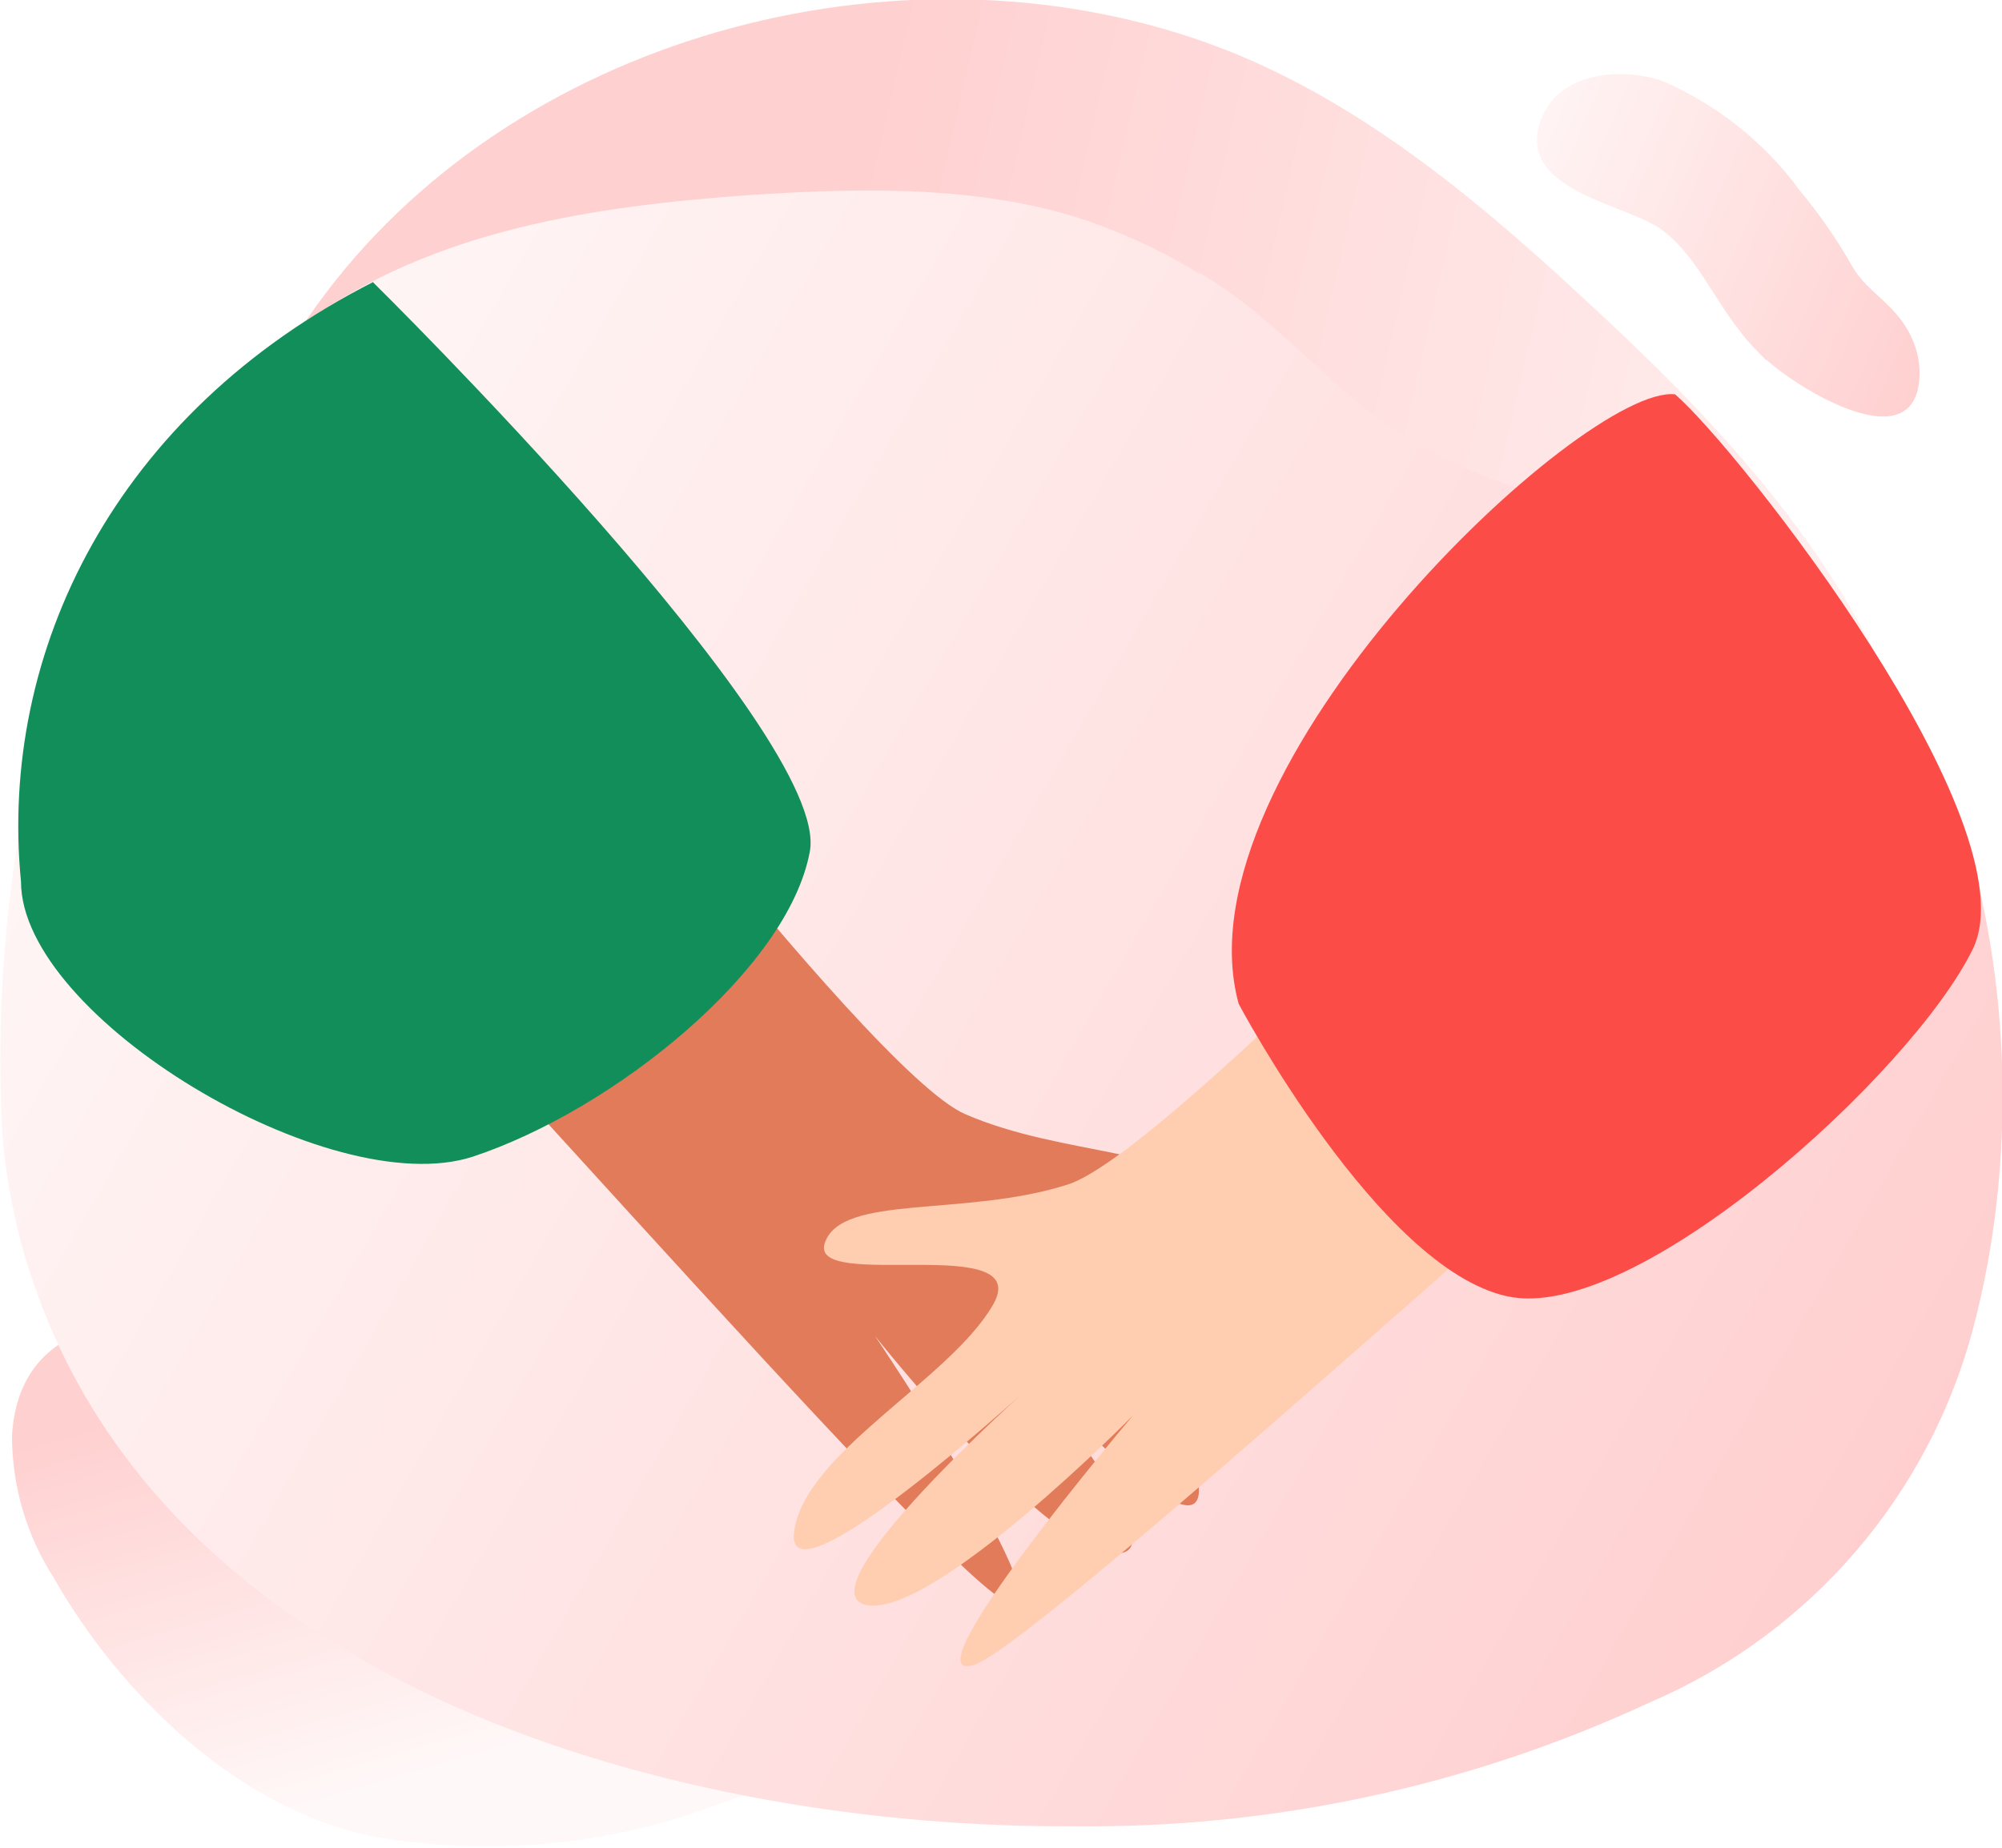
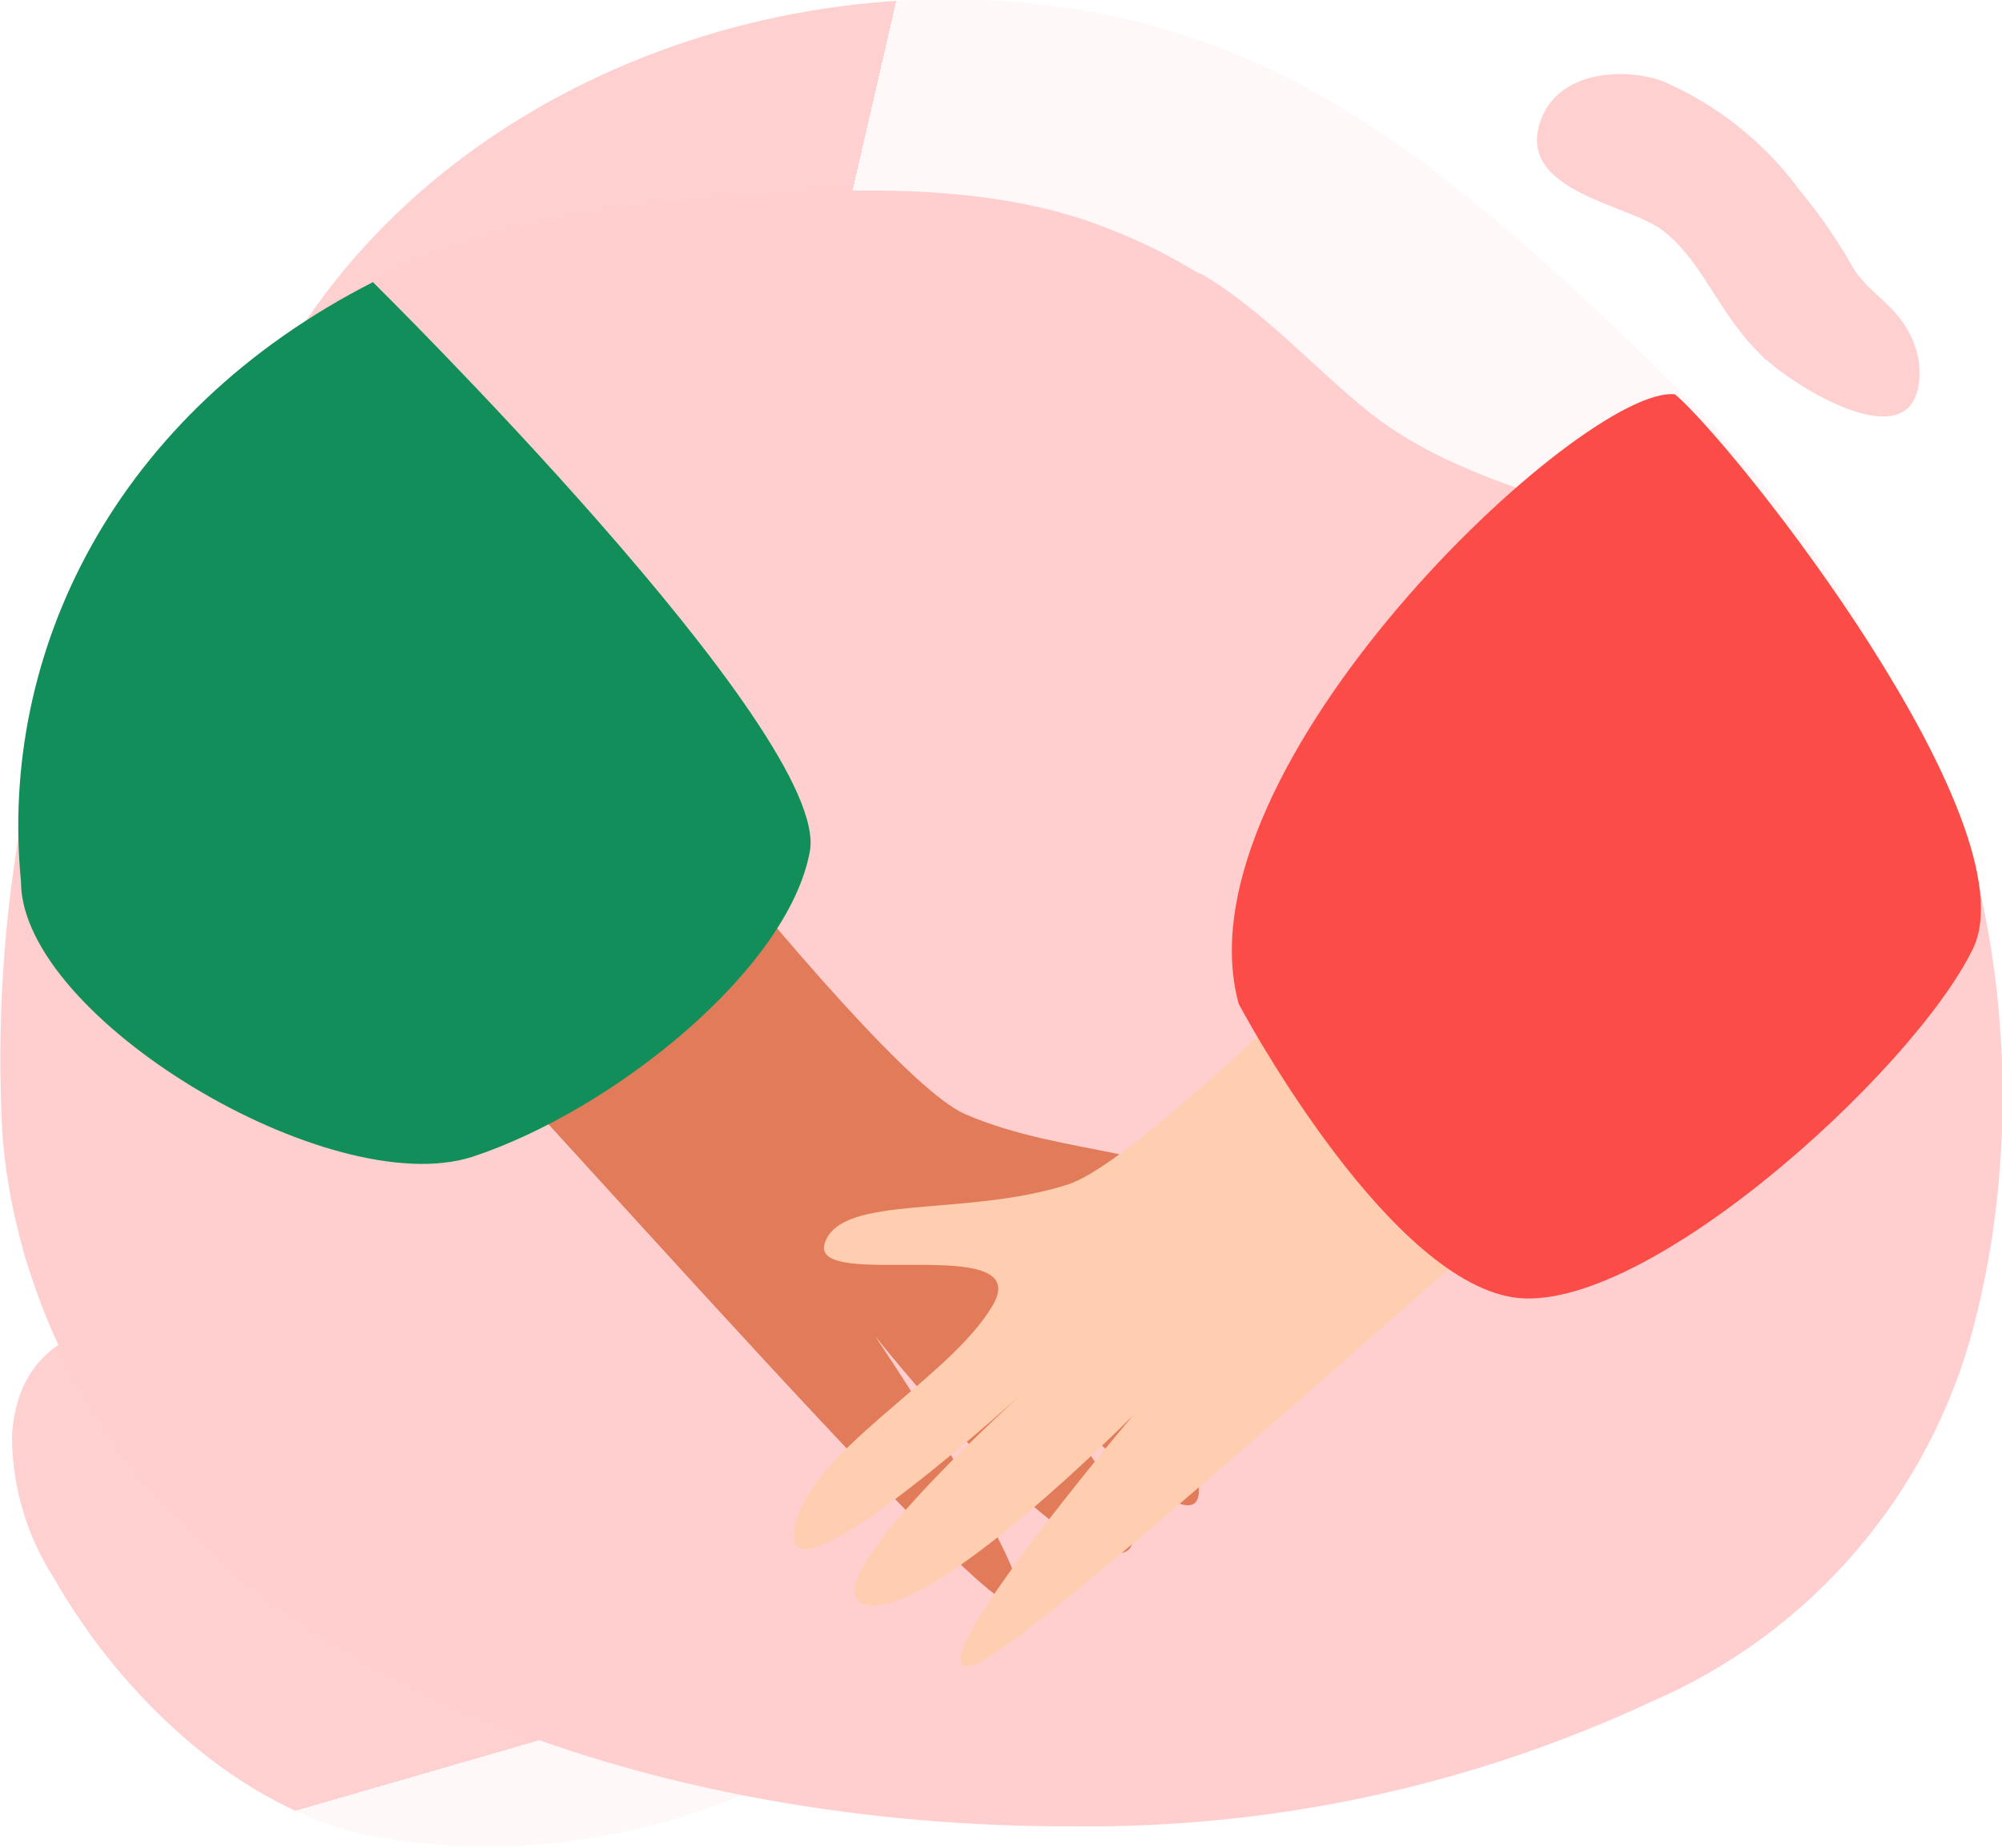
<svg xmlns="http://www.w3.org/2000/svg" fill="none" viewBox="0 0 267 246.4">
-   <path fill="url(#paint0_linear)" d="M107.8 280.3A87.8 87.8 0 0161 285c-18.1-3.5-34-19-42.8-34.5a35 35 0 01-5.6-18.9c.8-15.3 15.3-17 27.6-14.5 6.9 1.4 13.3 4.5 19.5 7.7 10.5 5.2 22.7 7.8 32.1 15 3.2 2.4 5.5 5.4 9.2 7.1 5.6 2.8 12.1 4.1 18 6.6 5 2.2 10.5 5.7 10.5 11.1 0 5.6-5.8 9.2-10.9 11.4a159 159 0 01-10.8 4.3z" transform="translate(-11 -40)" />
-   <path fill="url(#paint1_linear)" d="M52 82.5C77 45.9 128.3 31.2 169.9 45c20 6.6 36.8 20.4 52.3 34.8 13.7 12.6 27 26.2 36.3 42.5 6.3 11 11 24.4 14.1 36.8 4.8 18.6.5 42.5-23.5 40.7-5.7-.4-10.6-2.4-15.8-4.2-4.3-1.4-8.5-.5-12.9-1.2a119.3 119.3 0 01-32-10.7c-20.7-9.8-39.6-23.1-60.9-31.7-17.4-7-36-10.7-54.8-10.7-8 0-16.3.5-23.4-3-17.5-8.8-9.6-32.3-3-45.6A83 83 0 0152 82.5z" transform="translate(-11 -40)" />
-   <path fill="url(#paint2_linear)" d="M246.6 88c4 3.7 20.1 13.8 20.4 2 .1-3-1.2-5.9-3-8-2.1-2.5-4.5-3.8-6.1-6.7-2-3.5-4.3-6.8-6.8-9.8a44.6 44.6 0 00-18.4-14.7c-5.1-1.8-13.8-1.4-16.2 5.2-3.5 9.5 11.6 11.2 16.2 14.7 4.4 3.3 6.8 9 10.3 13.4 1 1.4 2.3 2.7 3.6 4z" transform="translate(-11 -40)" />
-   <path fill="url(#paint3_linear)" d="M171 76.4c8.7 5.1 15.2 12.7 23 18.9 13.2 10.2 31.2 12.3 46.3 19.4a57.9 57.9 0 0132.2 34.8c6.8 21 7.4 45.9 1.7 67.5a75.2 75.2 0 01-43 50 177.7 177.7 0 01-76.9 16.6c-52.2.3-121.6-18.1-139.4-74.2l-.5-1.5c-1.8-6.3-3-12.7-3.2-19.2a182 182 0 0111-70.2A80.8 80.8 0 0151.7 83C69 70.6 90.2 67.5 111.2 66c15.6-1 33.1-1.4 47.9 4.6 4.1 1.6 8.1 3.6 12 6z" transform="translate(-11 -40)" />
+   <path fill="url(#contagion20_linear)" d="M107.8 280.3A87.8 87.8 0 0161 285c-18.1-3.5-34-19-42.8-34.5a35 35 0 01-5.6-18.9c.8-15.3 15.3-17 27.6-14.5 6.9 1.4 13.3 4.5 19.5 7.7 10.5 5.2 22.7 7.8 32.1 15 3.2 2.4 5.5 5.4 9.2 7.1 5.6 2.8 12.1 4.1 18 6.6 5 2.2 10.5 5.7 10.5 11.1 0 5.6-5.8 9.2-10.9 11.4a159 159 0 01-10.8 4.3z" transform="translate(-11 -40)" />
+   <path fill="url(#contagion21_linear)" d="M52 82.5C77 45.9 128.3 31.2 169.9 45c20 6.6 36.8 20.4 52.3 34.8 13.7 12.6 27 26.2 36.3 42.5 6.3 11 11 24.4 14.1 36.8 4.8 18.6.5 42.5-23.5 40.7-5.7-.4-10.6-2.4-15.8-4.2-4.3-1.4-8.5-.5-12.9-1.2a119.3 119.3 0 01-32-10.7c-20.7-9.8-39.6-23.1-60.9-31.7-17.4-7-36-10.7-54.8-10.7-8 0-16.3.5-23.4-3-17.5-8.8-9.6-32.3-3-45.6A83 83 0 0152 82.5z" transform="translate(-11 -40)" />
+   <path fill="url(#contagion22_linear)" d="M246.6 88c4 3.7 20.1 13.8 20.4 2 .1-3-1.2-5.9-3-8-2.1-2.5-4.5-3.8-6.1-6.7-2-3.5-4.3-6.8-6.8-9.8a44.6 44.6 0 00-18.4-14.7c-5.1-1.8-13.8-1.4-16.2 5.2-3.5 9.5 11.6 11.2 16.2 14.7 4.4 3.3 6.8 9 10.3 13.4 1 1.4 2.3 2.7 3.6 4z" transform="translate(-11 -40)" />
+   <path fill="url(#contagion23_linear)" d="M171 76.4c8.7 5.1 15.2 12.7 23 18.9 13.2 10.2 31.2 12.3 46.3 19.4a57.9 57.9 0 0132.2 34.8c6.8 21 7.4 45.9 1.7 67.5a75.2 75.2 0 01-43 50 177.7 177.7 0 01-76.9 16.6c-52.2.3-121.6-18.1-139.4-74.2l-.5-1.5c-1.8-6.3-3-12.7-3.2-19.2a182 182 0 0111-70.2A80.8 80.8 0 0151.7 83C69 70.6 90.2 67.5 111.2 66c15.6-1 33.1-1.4 47.9 4.6 4.1 1.6 8.1 3.6 12 6z" transform="translate(-11 -40)" />
  <path fill="#e27b5a" d="M62.4 71.8s53 71 66.3 76.8c13.3 5.8 30 4.5 31.4 11.3 1.5 6.8-27.9-4.7-23.2 5.8 4.7 10.5 23 22.5 23 33 .1 10.6-29-22.6-29-22.6s27.4 30.4 18.3 31.1c-9 .7-32.5-29-32.5-29s26.2 39 17.5 35.4c-8.7-3.5-89.4-96.9-101.9-106.8-12.4-9.9 30-35 30-35z" />
  <path fill="#ffceb0" d="M216.8 89s-60.6 64.6-74.4 69c-13.8 4.4-30.2 1.2-32.4 7.8-2.2 6.6 28.2-1.6 22.4 8.3-5.8 10-25.3 19.8-26.5 30.3-1.3 10.5 31.3-19.3 31.3-19.3s-30.6 27.2-21.6 29c9 1.6 35.5-25.3 35.5-25.3s-30.4 35.9-21.3 33.3c9-2.6 99.5-86.5 113-95 13.4-8.4-26-38-26-38z" />
  <path fill="#fb4c47" d="M165.2 133.9s18.7 35.3 35.8 39c17 3.8 54-29.7 62.1-46.3 8.1-16.6-31.2-66.7-39.7-74-12.1-1.4-66.8 49.9-58.2 81.3z" />
  <path fill="#128e5a" d="M49.7 37.6S111 98 108 113.6c-2.9 15.7-26.2 34.5-45 40.7-19 6.1-60.2-18.6-60.2-36.7-3-30.7 12.6-62.5 47-80z" />
  <defs id="defs38">
-     <linearGradient id="paint0_linear" x1="11.2" x2="27" y1="233.7" y2="288.3" gradientUnits="userSpaceOnUse">
-       <stop id="stop18" stop-color="#FFD0D0" />
+     <linearGradient id="contagion20_linear" x1="11.2" x2="27" y1="233.7" y2="288.3" gradientUnits="userSpaceOnUse">
+       <stop offset="1" id="stop18" stop-color="#FFD0D0" />
      <stop id="stop20" offset="1" stop-color="#FFF8F8" />
    </linearGradient>
-     <linearGradient id="paint1_linear" x1="304.8" x2="128.9" y1="87.8" y2="47.2" gradientUnits="userSpaceOnUse">
-       <stop id="stop23" stop-color="#FFF8F8" />
+     <linearGradient id="contagion21_linear" x1="304.8" x2="128.9" y1="87.8" y2="47.2" gradientUnits="userSpaceOnUse">
+       <stop offset="1" id="stop23" stop-color="#FFF8F8" />
      <stop id="stop25" offset="1" stop-color="#FFD0D0" />
    </linearGradient>
-     <linearGradient id="paint2_linear" x1="267.5" x2="207.1" y1="89.8" y2="64" gradientUnits="userSpaceOnUse">
-       <stop id="stop28" stop-color="#FFD0D0" />
+     <linearGradient id="contagion22_linear" x1="267.5" x2="207.1" y1="89.8" y2="64" gradientUnits="userSpaceOnUse">
+       <stop offset="1" id="stop28" stop-color="#FFD0D0" />
      <stop id="stop30" offset="1" stop-color="#FFF7F7" />
    </linearGradient>
-     <linearGradient id="paint3_linear" x1="253.8" x2="11.2" y1="259.7" y2="119.2" gradientUnits="userSpaceOnUse">
-       <stop id="stop33" stop-color="#FFCFCF" />
+     <linearGradient id="contagion23_linear" x1="253.8" x2="11.2" y1="259.7" y2="119.2" gradientUnits="userSpaceOnUse">
+       <stop offset="1" id="stop33" stop-color="#FFCFCF" />
      <stop id="stop35" offset="1" stop-color="#FFF8F8" />
    </linearGradient>
  </defs>
</svg>
